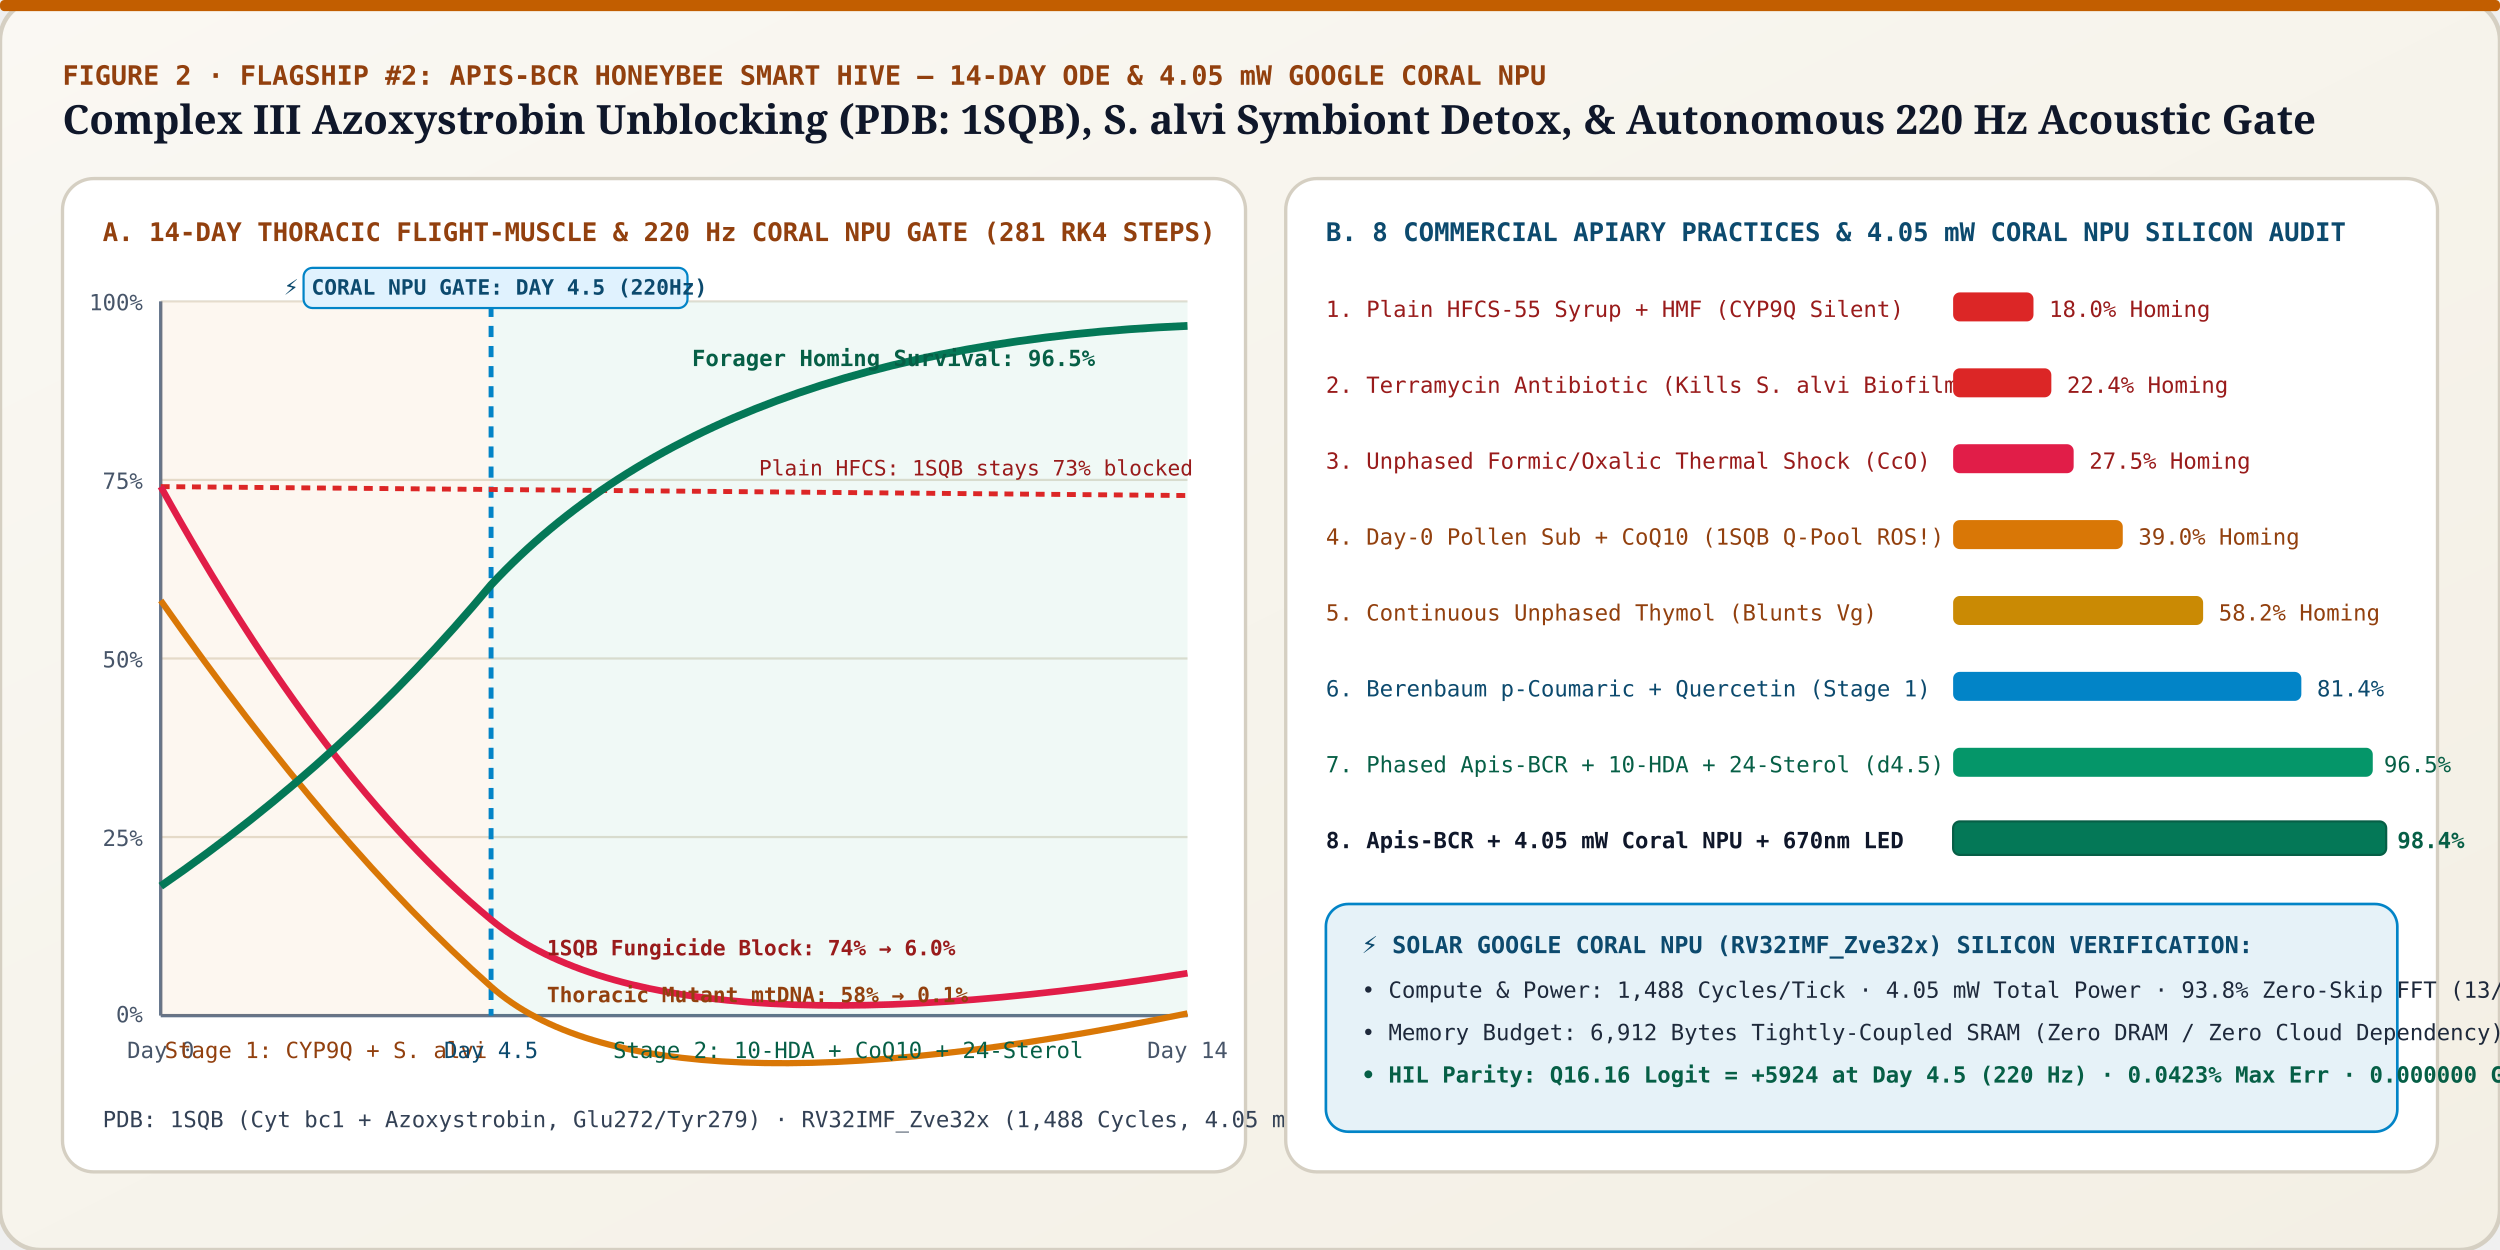
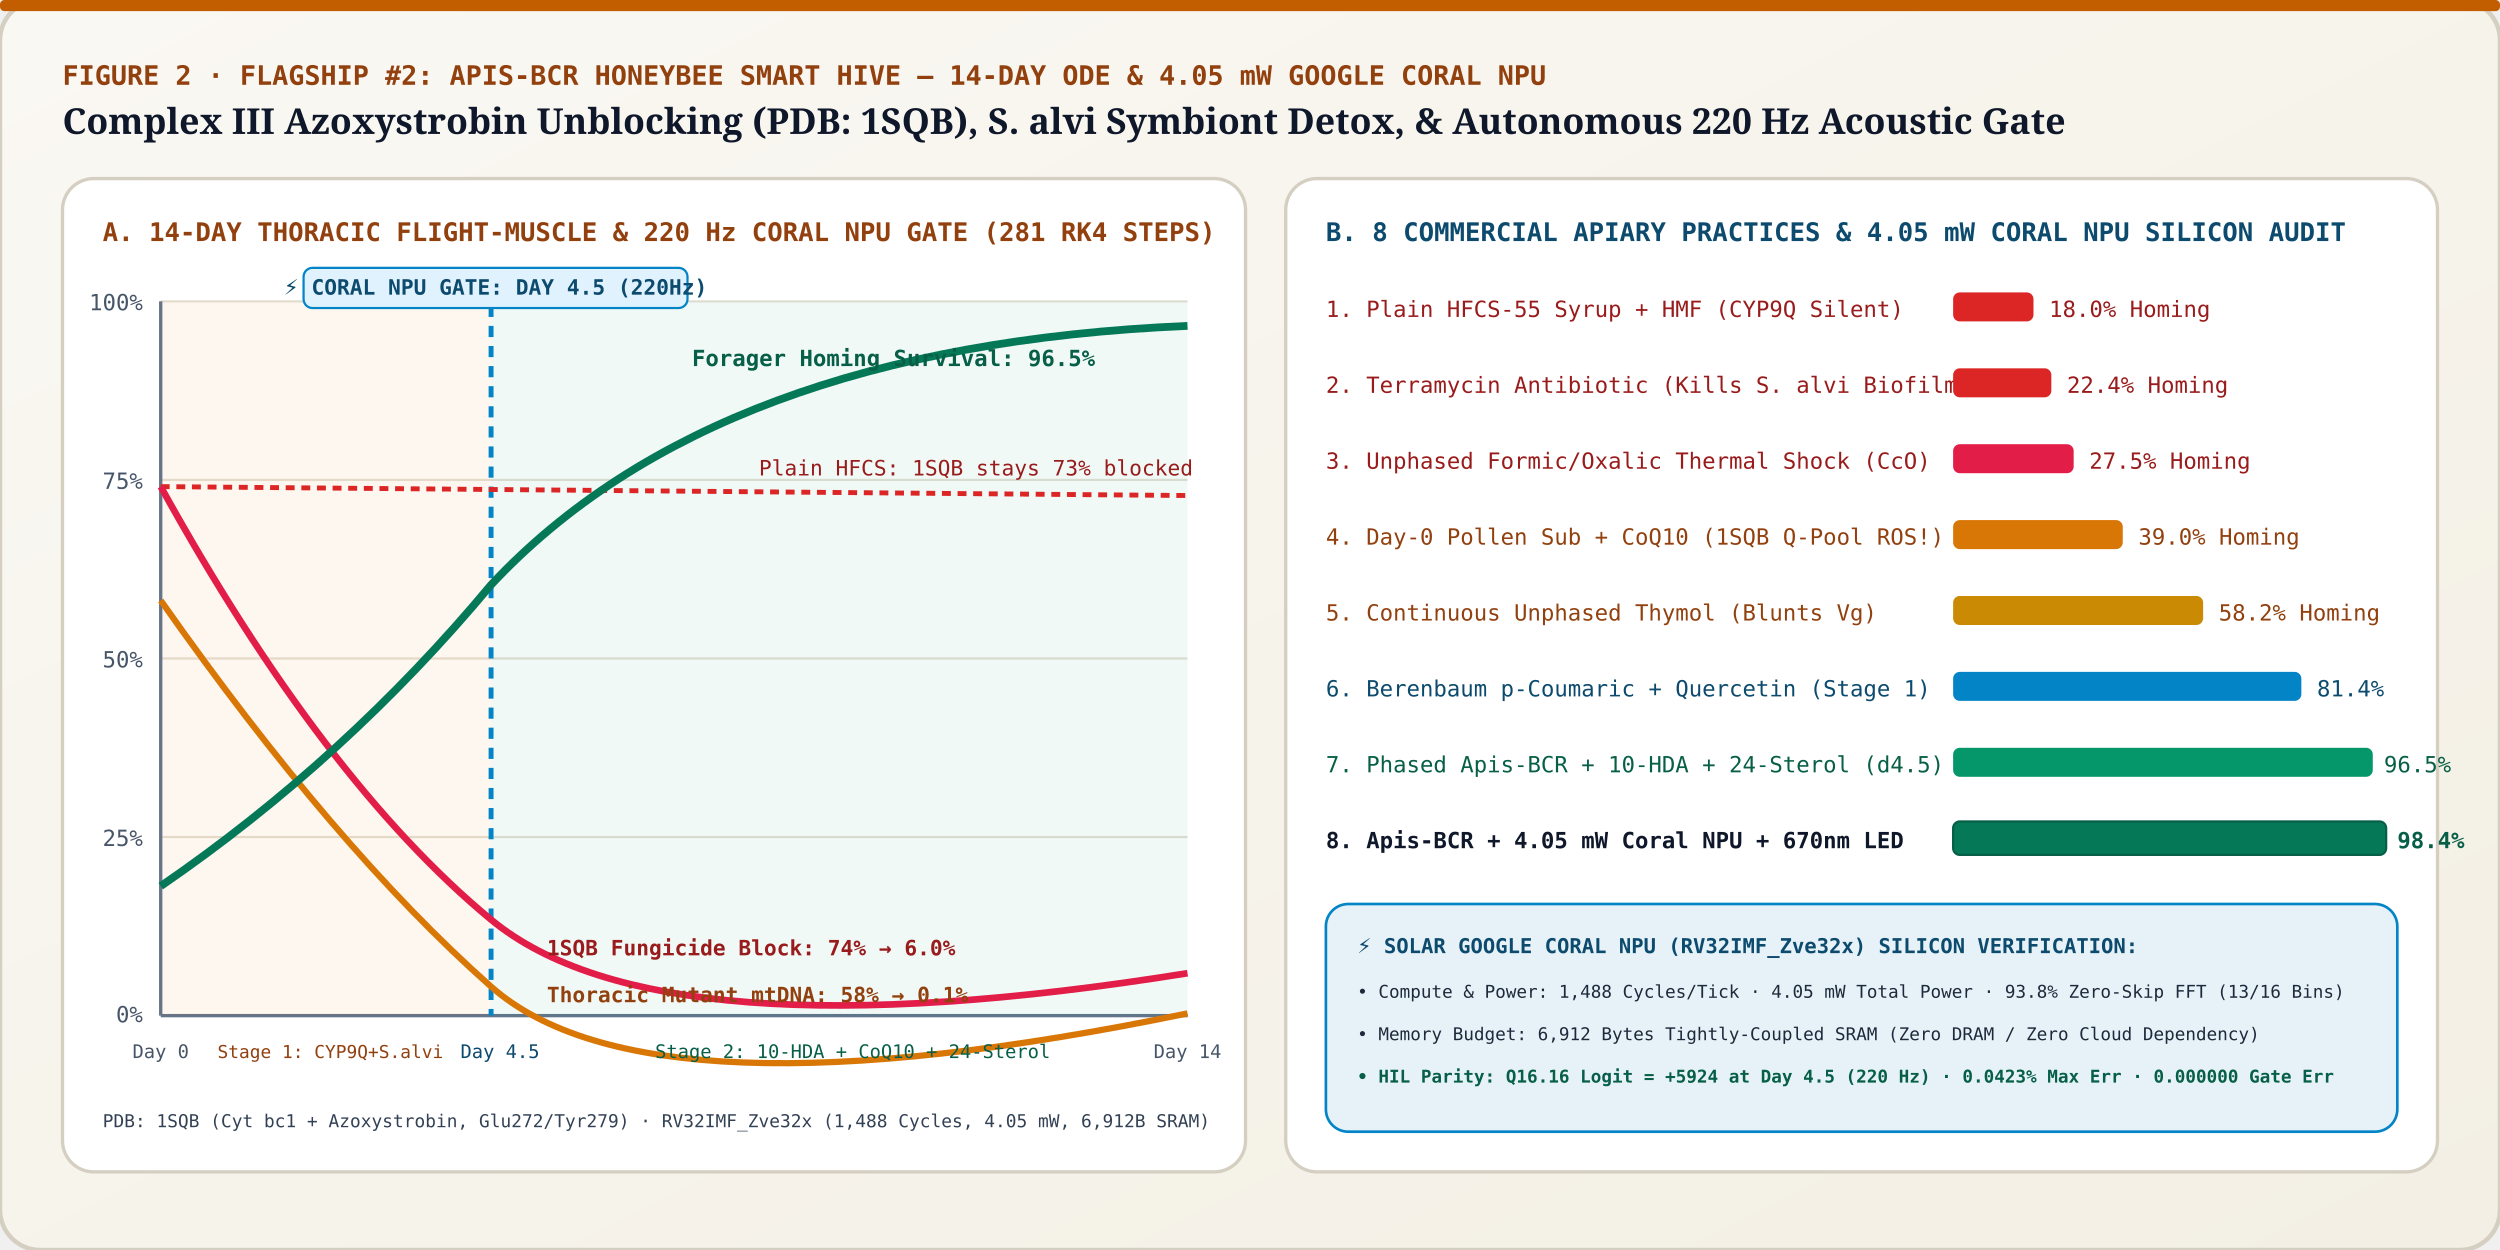
<svg xmlns="http://www.w3.org/2000/svg" viewBox="0 0 1120 560" width="1120" height="560">
  <defs>
    <linearGradient id="bg2" x1="0" y1="0" x2="1" y2="1">
      <stop offset="0%" stop-color="#faf8f3" />
      <stop offset="100%" stop-color="#f3efe4" />
    </linearGradient>
  </defs>
  <rect width="1120" height="560" rx="18" fill="url(#bg2)" stroke="#d5cfc2" stroke-width="2" />
  <rect x="0" y="0" width="1120" height="5" rx="2" fill="#c25e00" />
  <text x="28" y="38" fill="#92400e" font-family="ui-monospace, monospace" font-size="12" font-weight="bold">FIGURE 2 · FLAGSHIP #2: APIS-BCR HONEYBEE SMART HIVE — 14-DAY ODE &amp; 4.05 mW GOOGLE CORAL NPU</text>
-   <text x="28" y="60" fill="#0f172a" font-family="Georgia, serif" font-size="18" font-weight="bold">Complex III Azoxystrobin Unblocking (PDB: 1SQB), S. alvi Symbiont Detox, &amp; Autonomous 220 Hz Acoustic Gate</text>
+   <text x="28" y="60" fill="#0f172a" font-family="Georgia, serif" font-size="16.0" font-weight="bold">Complex III Azoxystrobin Unblocking (PDB: 1SQB), S. alvi Symbiont Detox, &amp; Autonomous 220 Hz Acoustic Gate</text>
  <rect x="28" y="80" width="530" height="445" rx="14" fill="#ffffff" stroke="#d5cfc2" stroke-width="1.5" />
  <text x="46" y="108" fill="#92400e" font-family="ui-monospace, monospace" font-size="11.5" font-weight="bold">A. 14-DAY THORACIC FLIGHT-MUSCLE &amp; 220 Hz CORAL NPU GATE (281 RK4 STEPS)</text>
  <line x1="72" y1="135" x2="532" y2="135" stroke="#e5e0d5" stroke-width="1" />
  <line x1="72" y1="215" x2="532" y2="215" stroke="#e5e0d5" stroke-width="1" />
  <line x1="72" y1="295" x2="532" y2="295" stroke="#e5e0d5" stroke-width="1" />
  <line x1="72" y1="375" x2="532" y2="375" stroke="#e5e0d5" stroke-width="1" />
  <line x1="72" y1="455" x2="532" y2="455" stroke="#64748b" stroke-width="1.5" />
  <line x1="72" y1="135" x2="72" y2="455" stroke="#64748b" stroke-width="1.5" />
  <text x="64" y="139" text-anchor="end" fill="#475569" font-family="ui-monospace, monospace" font-size="10">100%</text>
  <text x="64" y="219" text-anchor="end" fill="#475569" font-family="ui-monospace, monospace" font-size="10">75%</text>
  <text x="64" y="299" text-anchor="end" fill="#475569" font-family="ui-monospace, monospace" font-size="10">50%</text>
  <text x="64" y="379" text-anchor="end" fill="#475569" font-family="ui-monospace, monospace" font-size="10">25%</text>
  <text x="64" y="458" text-anchor="end" fill="#475569" font-family="ui-monospace, monospace" font-size="10">0%</text>
  <rect x="72" y="135" width="148" height="320" fill="#d97706" fill-opacity="0.06" />
  <rect x="220" y="135" width="312" height="320" fill="#059669" fill-opacity="0.06" />
  <line x1="220" y1="128" x2="220" y2="455" stroke="#0284c7" stroke-width="2.2" stroke-dasharray="5,4" />
  <rect x="136" y="120" width="172" height="18" rx="4" fill="#e0f2fe" stroke="#0284c7" stroke-width="1" />
  <text x="222" y="132" text-anchor="middle" fill="#0c4a6e" font-family="ui-monospace, monospace" font-size="9.5" font-weight="bold">⚡ CORAL NPU GATE: DAY 4.5 (220Hz)</text>
  <path d="M 72 218 L 532 222" fill="none" stroke="#dc2626" stroke-width="2.2" stroke-dasharray="4,3" />
  <text x="340" y="213" fill="#991b1b" font-family="ui-monospace, monospace" font-size="9.5">Plain HFCS: 1SQB stays 73% blocked</text>
  <path d="M 72 218 Q 145 350, 220 412 T 532 436" fill="none" stroke="#e11d48" stroke-width="3" />
  <text x="245" y="428" fill="#991b1b" font-family="ui-monospace, monospace" font-size="9.5" font-weight="bold">1SQB Fungicide Block: 74% → 6.0%</text>
  <path d="M 72 269 Q 150 380, 220 442 T 532 454" fill="none" stroke="#d97706" stroke-width="2.8" />
  <text x="245" y="449" fill="#92400e" font-family="ui-monospace, monospace" font-size="9.5" font-weight="bold">Thoracic Mutant mtDNA: 58% → 0.1%</text>
  <path d="M 72 397 Q 155 340, 220 262 Q 320 155, 532 146" fill="none" stroke="#047857" stroke-width="3.5" />
  <text x="310" y="164" fill="#065f46" font-family="ui-monospace, monospace" font-size="10" font-weight="bold">Forager Homing Survival: 96.5%</text>
-   <text x="72" y="474" text-anchor="middle" fill="#475569" font-family="ui-monospace, monospace" font-size="10">Day 0</text>
-   <text x="146" y="474" text-anchor="middle" fill="#92400e" font-family="ui-monospace, monospace" font-size="10">Stage 1: CYP9Q + S. alvi</text>
-   <text x="220" y="474" text-anchor="middle" fill="#0c4a6e" font-family="ui-monospace, monospace" font-size="10">Day 4.5</text>
-   <text x="380" y="474" text-anchor="middle" fill="#065f46" font-family="ui-monospace, monospace" font-size="10">Stage 2: 10-HDA + CoQ10 + 24-Sterol</text>
-   <text x="532" y="474" text-anchor="middle" fill="#475569" font-family="ui-monospace, monospace" font-size="10">Day 14</text>
-   <text x="46" y="505" fill="#334155" font-family="ui-monospace, monospace" font-size="10">PDB: 1SQB (Cyt bc1 + Azoxystrobin, Glu272/Tyr279) · RV32IMF_Zve32x (1,488 Cycles, 4.05 mW, 6,912B SRAM)</text>
+   <text x="72" y="474" text-anchor="middle" fill="#475569" font-family="ui-monospace, monospace" font-size="8.4">Day 0</text>
+   <text x="148" y="474" text-anchor="middle" fill="#92400e" font-family="ui-monospace, monospace" font-size="8.0">Stage 1: CYP9Q+S.alvi</text>
+   <text x="224" y="474" text-anchor="middle" fill="#0c4a6e" font-family="ui-monospace, monospace" font-size="8.4">Day 4.5</text>
+   <text x="382" y="474" text-anchor="middle" fill="#065f46" font-family="ui-monospace, monospace" font-size="8.4">Stage 2: 10-HDA + CoQ10 + 24-Sterol</text>
+   <text x="532" y="474" text-anchor="middle" fill="#475569" font-family="ui-monospace, monospace" font-size="8.4">Day 14</text>
+   <text x="46" y="505" fill="#334155" font-family="ui-monospace, monospace" font-size="8.0">PDB: 1SQB (Cyt bc1 + Azoxystrobin, Glu272/Tyr279) · RV32IMF_Zve32x (1,488 Cycles, 4.05 mW, 6,912B SRAM)</text>
  <rect x="576" y="80" width="516" height="445" rx="14" fill="#ffffff" stroke="#d5cfc2" stroke-width="1.5" />
  <text x="594" y="108" fill="#0c4a6e" font-family="ui-monospace, monospace" font-size="11.5" font-weight="bold">B. 8 COMMERCIAL APIARY PRACTICES &amp; 4.05 mW CORAL NPU SILICON AUDIT</text>
  <g font-family="ui-monospace, monospace" font-size="10">
    <text x="594" y="142" fill="#991b1b">1. Plain HFCS-55 Syrup + HMF (CYP9Q Silent)</text>
    <rect x="875" y="131" width="36" height="13" rx="3" fill="#dc2626" />
    <text x="918" y="142" fill="#991b1b">18.0% Homing</text>
    <text x="594" y="176" fill="#991b1b">2. Terramycin Antibiotic (Kills S. alvi Biofilm)</text>
    <rect x="875" y="165" width="44" height="13" rx="3" fill="#dc2626" />
    <text x="926" y="176" fill="#991b1b">22.4% Homing</text>
    <text x="594" y="210" fill="#991b1b">3. Unphased Formic/Oxalic Thermal Shock (CcO)</text>
    <rect x="875" y="199" width="54" height="13" rx="3" fill="#e11d48" />
    <text x="936" y="210" fill="#991b1b">27.5% Homing</text>
    <text x="594" y="244" fill="#92400e">4. Day-0 Pollen Sub + CoQ10 (1SQB Q-Pool ROS!)</text>
    <rect x="875" y="233" width="76" height="13" rx="3" fill="#d97706" />
    <text x="958" y="244" fill="#92400e">39.0% Homing</text>
    <text x="594" y="278" fill="#92400e">5. Continuous Unphased Thymol (Blunts Vg)</text>
    <rect x="875" y="267" width="112" height="13" rx="3" fill="#ca8a04" />
    <text x="994" y="278" fill="#92400e">58.2% Homing</text>
    <text x="594" y="312" fill="#0c4a6e">6. Berenbaum p-Coumaric + Quercetin (Stage 1)</text>
    <rect x="875" y="301" width="156" height="13" rx="3" fill="#0284c7" />
    <text x="1038" y="312" fill="#0c4a6e">81.4%</text>
    <text x="594" y="346" fill="#065f46">7. Phased Apis-BCR + 10-HDA + 24-Sterol (d4.5)</text>
    <rect x="875" y="335" width="188" height="13" rx="3" fill="#059669" />
    <text x="1068" y="346" fill="#065f46">96.5%</text>
    <text x="594" y="380" fill="#0f172a" font-weight="bold">8. Apis-BCR + 4.05 mW Coral NPU + 670nm LED</text>
    <rect x="875" y="368" width="194" height="15" rx="3" fill="#047857" stroke="#065f46" stroke-width="1" />
    <text x="1074" y="380" fill="#065f46" font-weight="bold">98.4%</text>
  </g>
  <rect x="594" y="405" width="480" height="102" rx="10" fill="#e6f2f8" stroke="#0284c7" stroke-width="1.2" />
-   <text x="610" y="427" fill="#0c4a6e" font-family="ui-monospace, monospace" font-size="10.5" font-weight="bold">⚡ SOLAR GOOGLE CORAL NPU (RV32IMF_Zve32x) SILICON VERIFICATION:</text>
-   <text x="610" y="447" fill="#1e293b" font-family="ui-monospace, monospace" font-size="10">• Compute &amp; Power: 1,488 Cycles/Tick · 4.05 mW Total Power · 93.8% Zero-Skip FFT (13/16 Bins)</text>
-   <text x="610" y="466" fill="#1e293b" font-family="ui-monospace, monospace" font-size="10">• Memory Budget:   6,912 Bytes Tightly-Coupled SRAM (Zero DRAM / Zero Cloud Dependency)</text>
-   <text x="610" y="485" fill="#065f46" font-family="ui-monospace, monospace" font-size="10" font-weight="bold">• HIL Parity:      Q16.16 Logit = +5924 at Day 4.5 (220 Hz) · 0.0423% Max Err · 0.000000 Gate Err</text>
+   <text x="608" y="427" fill="#0c4a6e" font-family="ui-monospace, monospace" font-size="9.2" font-weight="bold">⚡ SOLAR GOOGLE CORAL NPU (RV32IMF_Zve32x) SILICON VERIFICATION:</text>
+   <text x="608" y="447" fill="#1e293b" font-family="ui-monospace, monospace" font-size="7.9">• Compute &amp; Power: 1,488 Cycles/Tick · 4.05 mW Total Power · 93.8% Zero-Skip FFT (13/16 Bins)</text>
+   <text x="608" y="466" fill="#1e293b" font-family="ui-monospace, monospace" font-size="7.9">• Memory Budget:   6,912 Bytes Tightly-Coupled SRAM (Zero DRAM / Zero Cloud Dependency)</text>
+   <text x="608" y="485" fill="#065f46" font-family="ui-monospace, monospace" font-size="7.9" font-weight="bold">• HIL Parity:      Q16.16 Logit = +5924 at Day 4.5 (220 Hz) · 0.0423% Max Err · 0.000000 Gate Err</text>
</svg>
